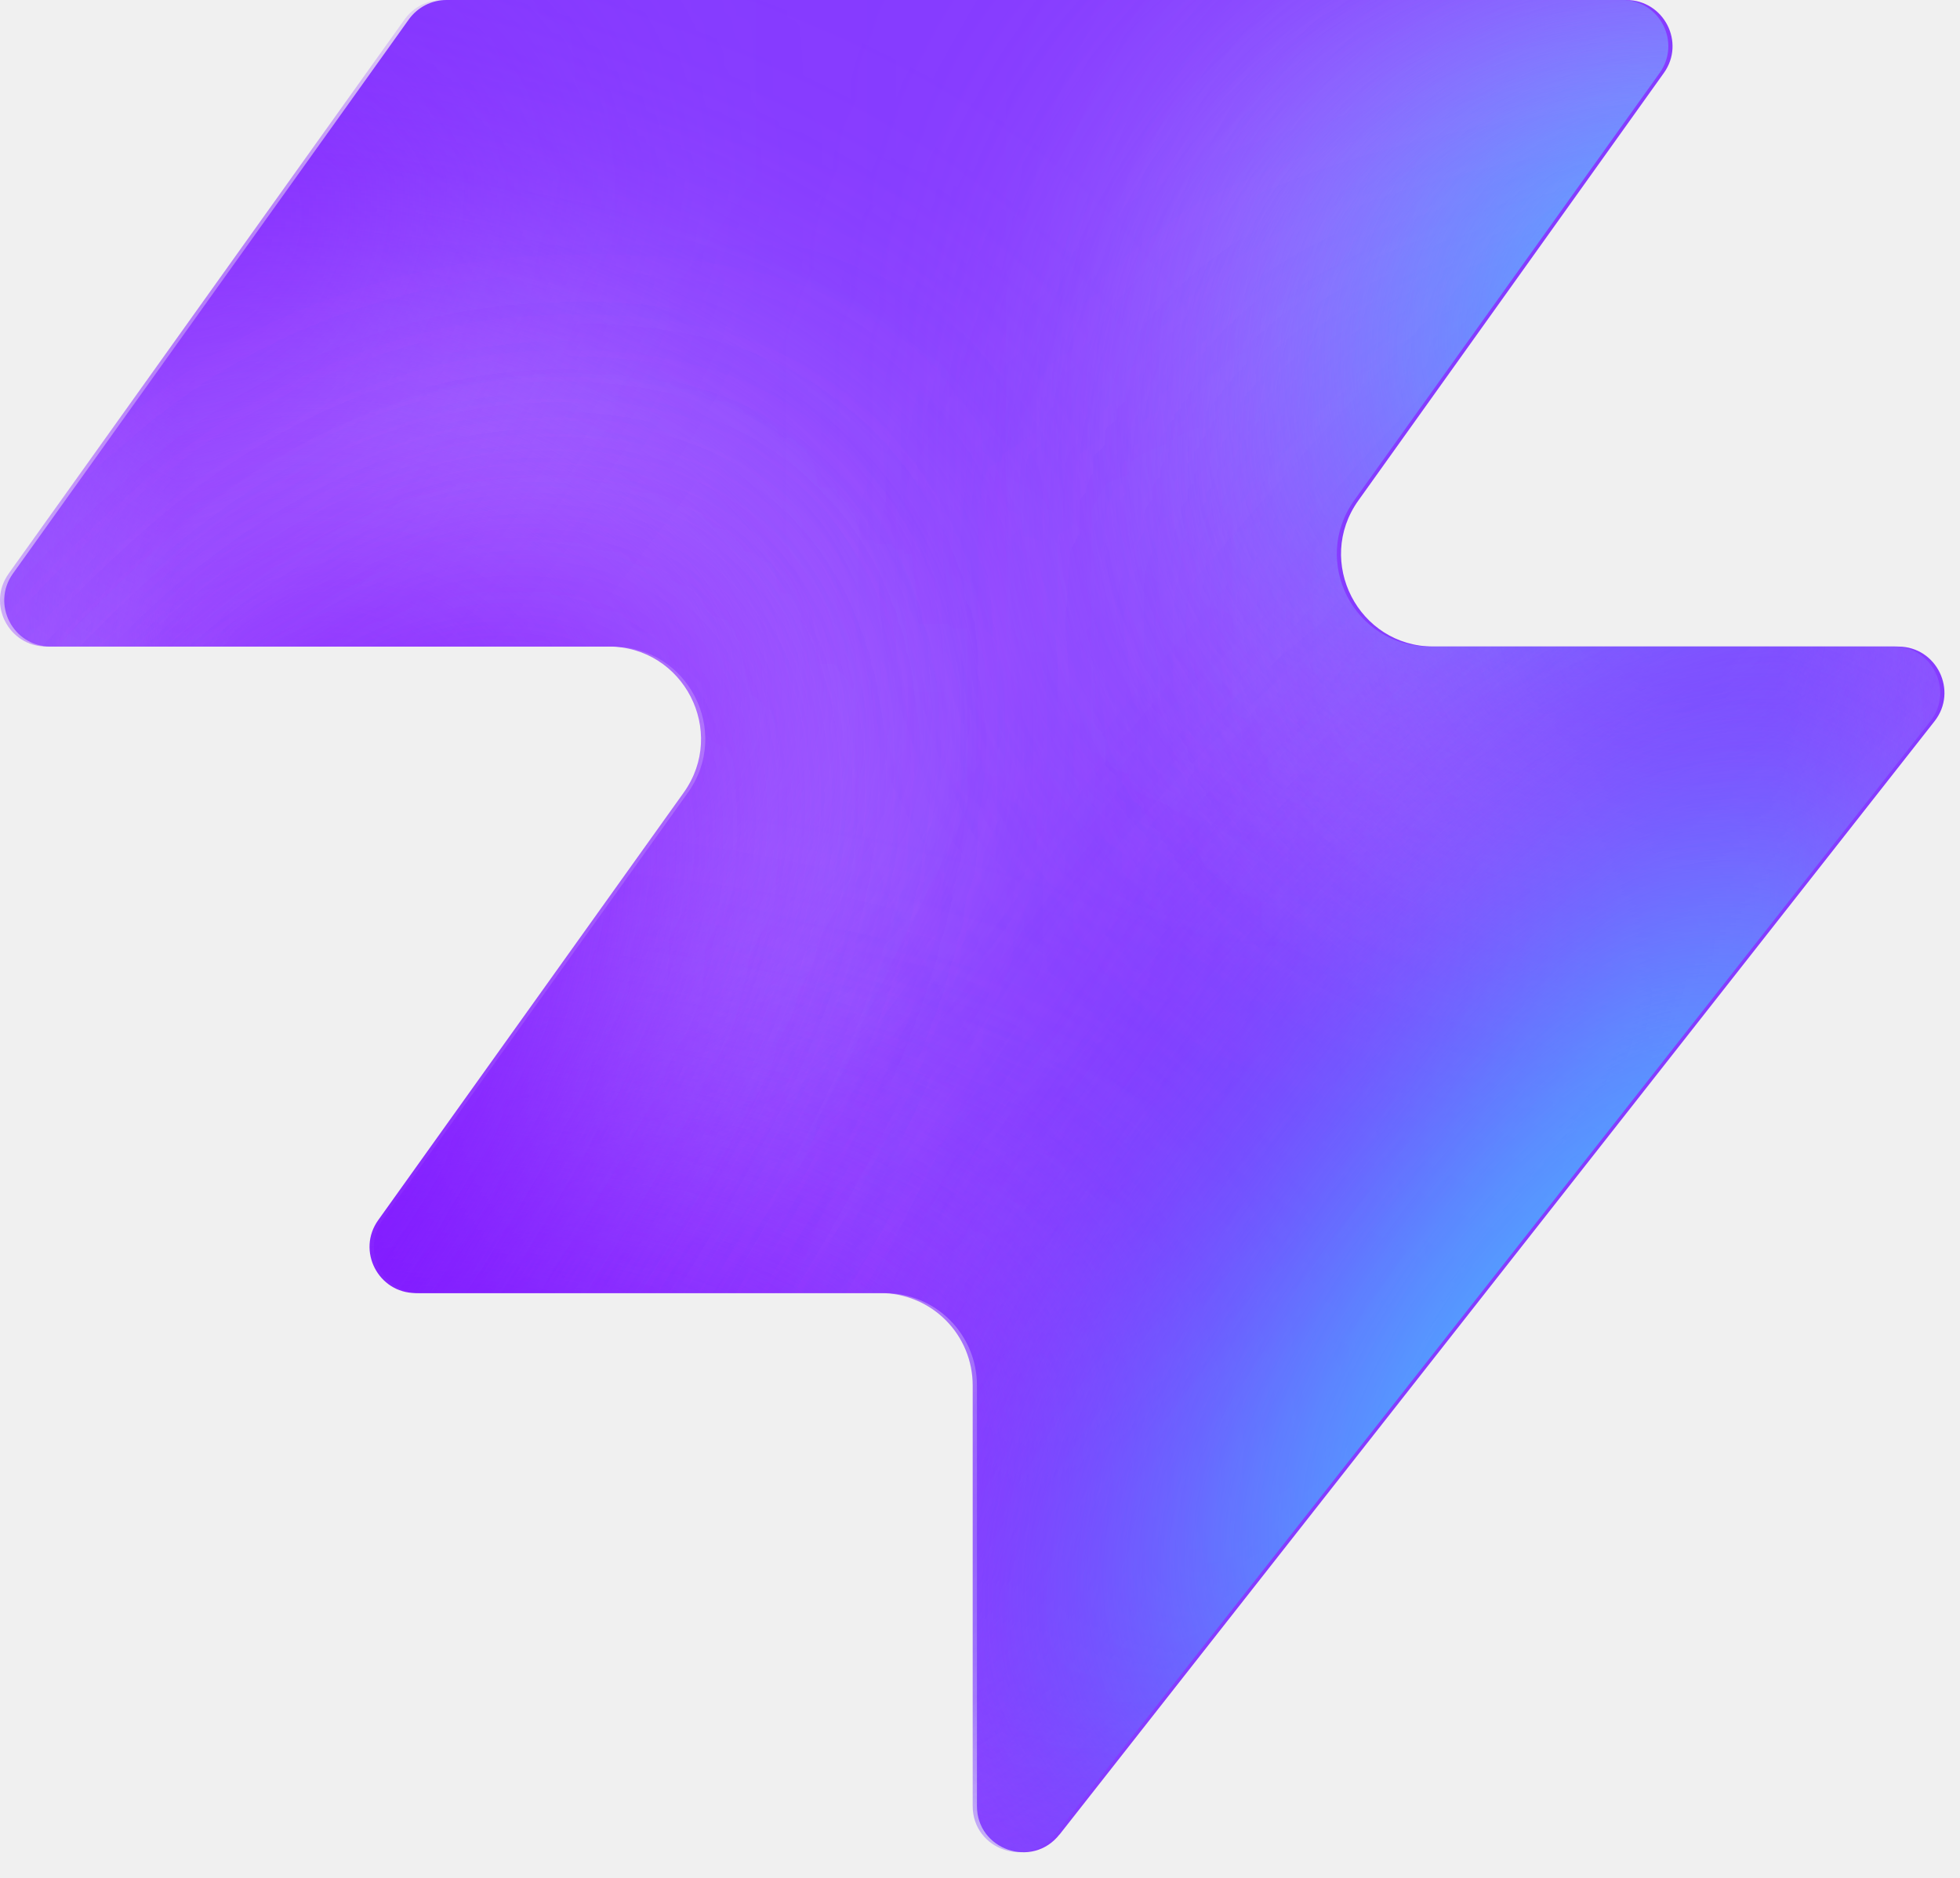
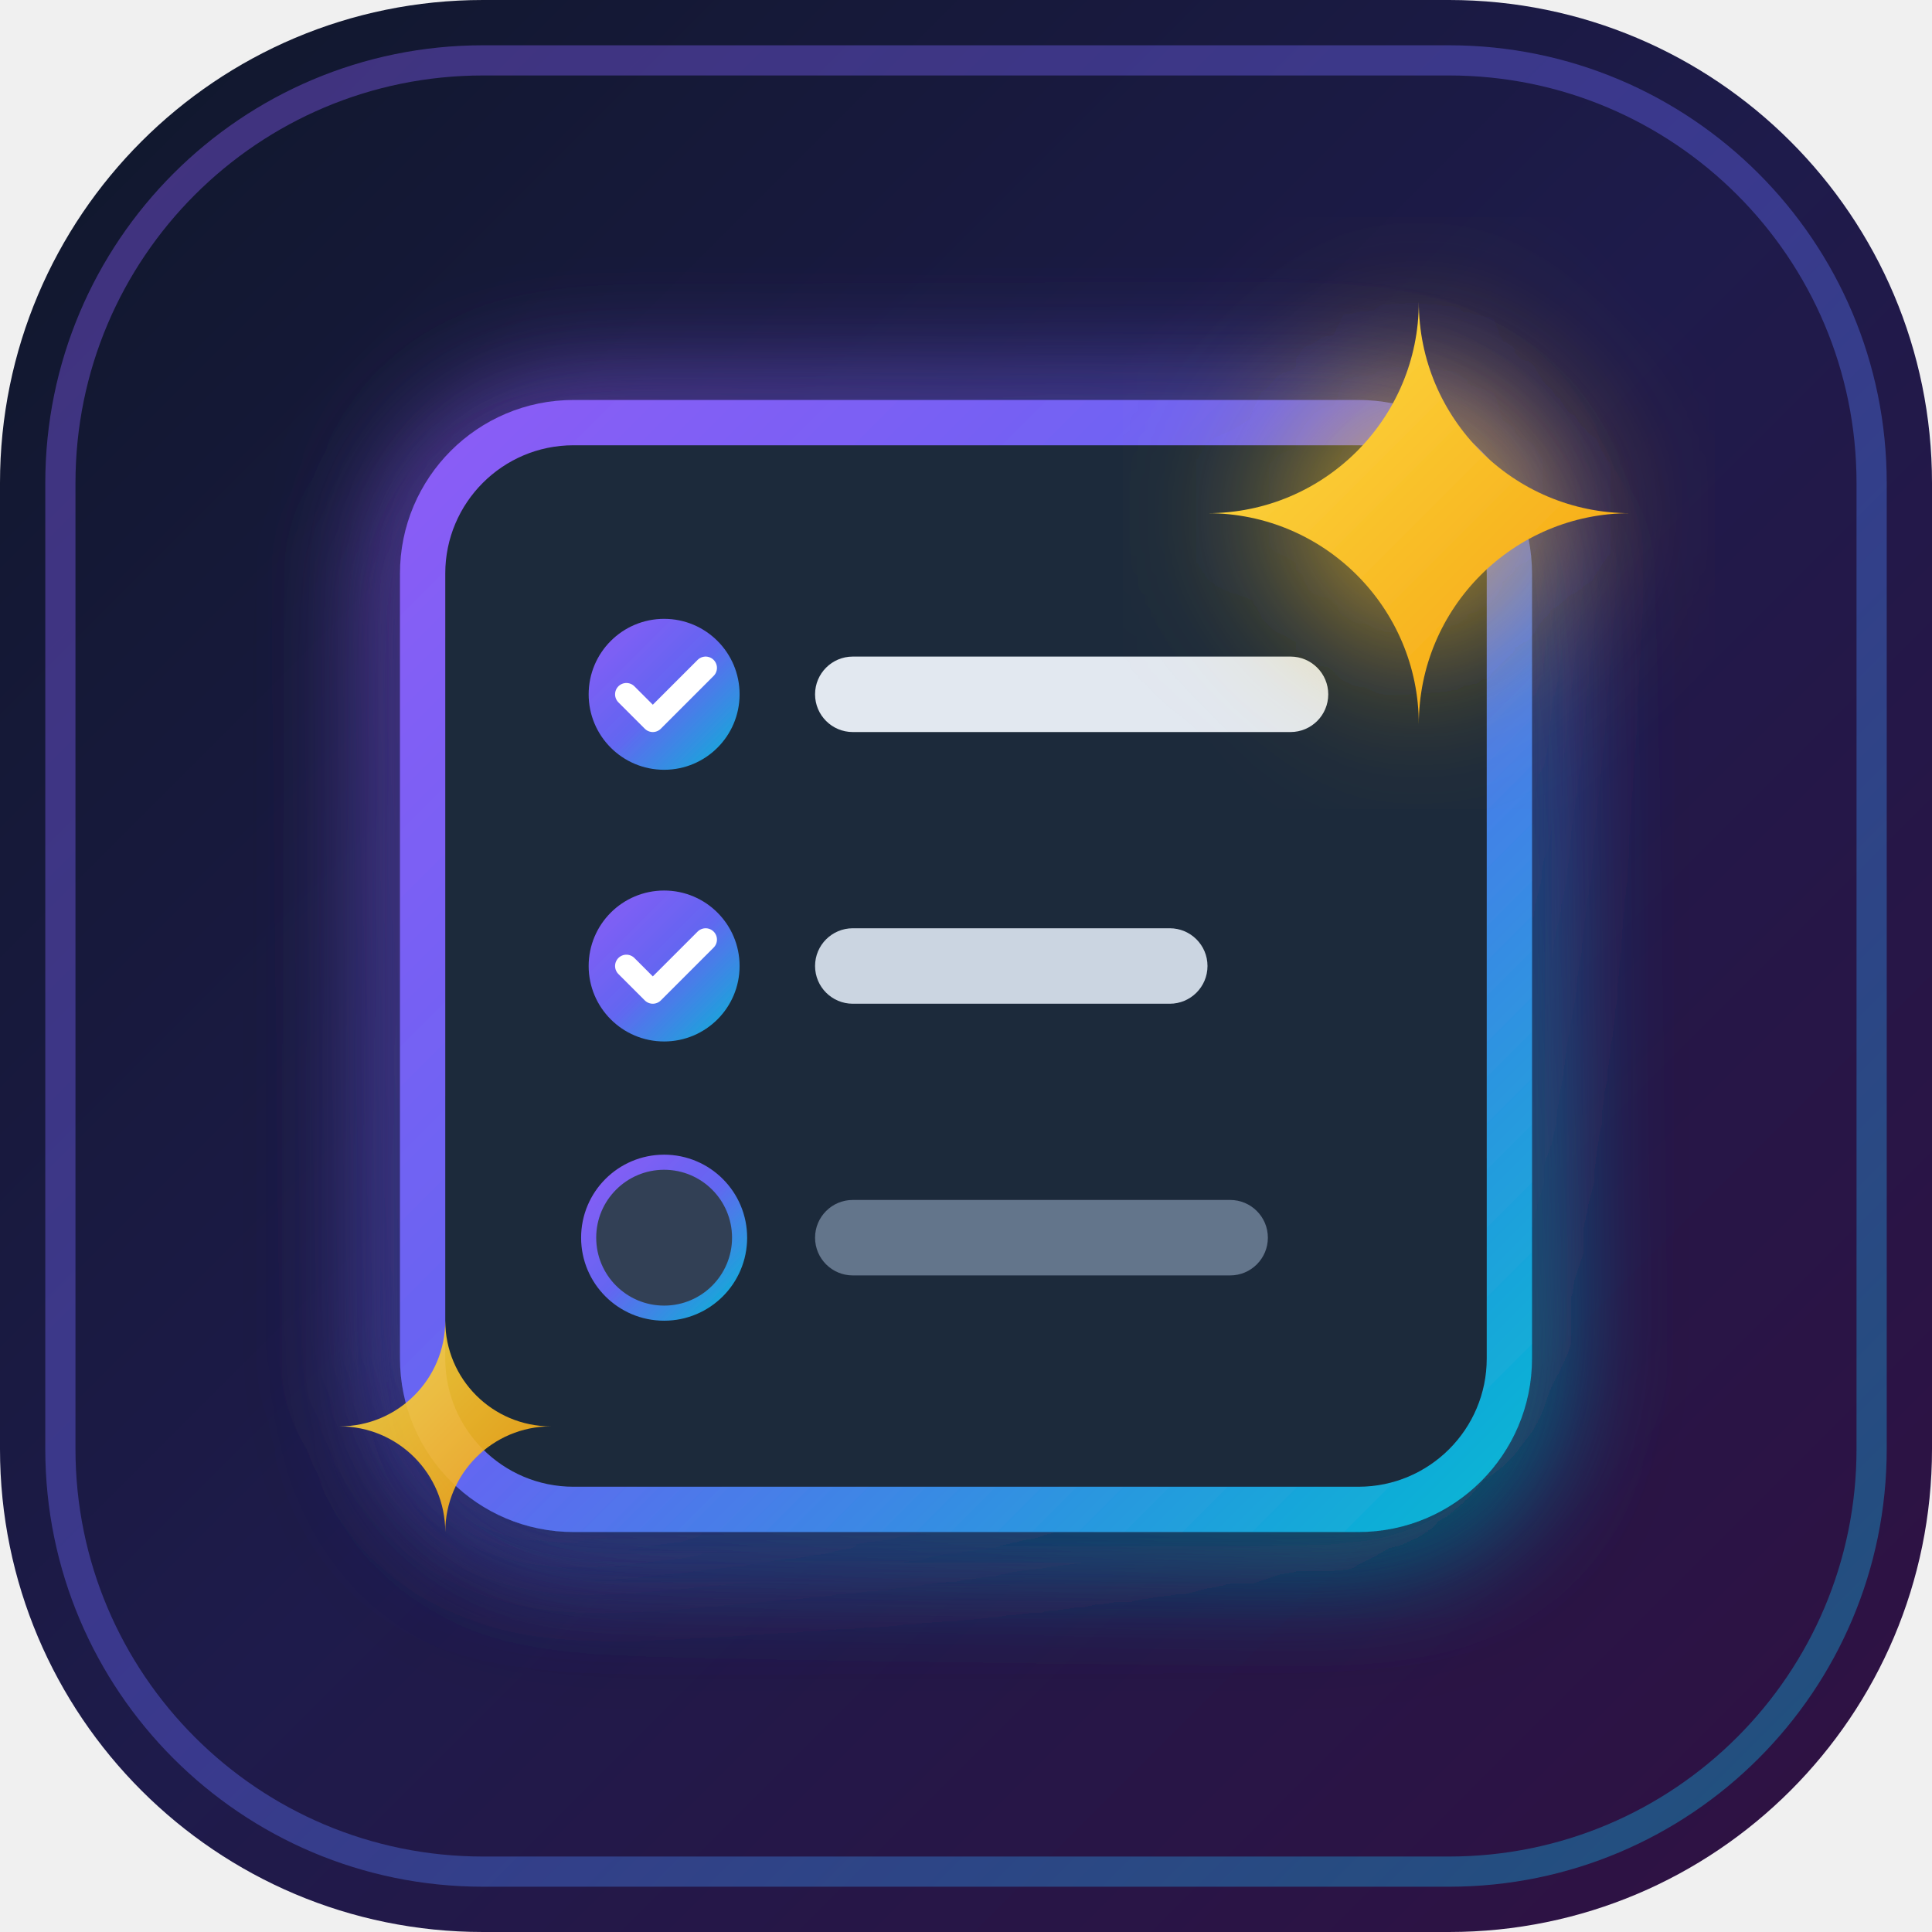
- <svg xmlns="http://www.w3.org/2000/svg" width="48" height="46" fill="none" viewBox="0 0 48 46">
-   <path fill="#863bff" d="M25.946 44.938c-.664.845-2.021.375-2.021-.698V33.937a2.26 2.26 0 0 0-2.262-2.262H10.287c-.92 0-1.456-1.04-.92-1.788l7.48-10.471c1.07-1.497 0-3.578-1.842-3.578H1.237c-.92 0-1.456-1.04-.92-1.788L10.013.474c.214-.297.556-.474.92-.474h28.894c.92 0 1.456 1.04.92 1.788l-7.48 10.471c-1.07 1.498 0 3.579 1.842 3.579h11.377c.943 0 1.473 1.088.89 1.83L25.947 44.94z" style="fill:#863bff;fill:color(display-p3 .525 .23 1);fill-opacity:1" />
-   <mask id="a" width="48" height="46" x="0" y="0" maskUnits="userSpaceOnUse" style="mask-type:alpha">
-     <path fill="#000" d="M25.842 44.938c-.664.844-2.021.375-2.021-.698V33.937a2.26 2.26 0 0 0-2.262-2.262H10.183c-.92 0-1.456-1.04-.92-1.788l7.48-10.471c1.07-1.498 0-3.579-1.842-3.579H1.133c-.92 0-1.456-1.04-.92-1.787L9.91.473c.214-.297.556-.474.92-.474h28.894c.92 0 1.456 1.04.92 1.788l-7.48 10.471c-1.07 1.498 0 3.578 1.842 3.578h11.377c.943 0 1.473 1.088.89 1.832L25.843 44.94z" style="fill:#000;fill-opacity:1" />
-   </mask>
-   <g mask="url(#a)">
-     <g filter="url(#b)">
-       <ellipse cx="5.508" cy="14.704" fill="#ede6ff" rx="5.508" ry="14.704" style="fill:#ede6ff;fill:color(display-p3 .927 .903 1);fill-opacity:1" transform="matrix(.00324 1 1 -.00324 -4.47 31.516)" />
-     </g>
-     <g filter="url(#c)">
-       <ellipse cx="10.399" cy="29.851" fill="#ede6ff" rx="10.399" ry="29.851" style="fill:#ede6ff;fill:color(display-p3 .927 .903 1);fill-opacity:1" transform="matrix(.00324 1 1 -.00324 -39.328 7.883)" />
-     </g>
-     <g filter="url(#d)">
-       <ellipse cx="5.508" cy="30.487" fill="#7e14ff" rx="5.508" ry="30.487" style="fill:#7e14ff;fill:color(display-p3 .492 .077 1);fill-opacity:1" transform="rotate(89.814 -25.913 -14.639)scale(1 -1)" />
-     </g>
-     <g filter="url(#e)">
-       <ellipse cx="5.508" cy="30.599" fill="#7e14ff" rx="5.508" ry="30.599" style="fill:#7e14ff;fill:color(display-p3 .492 .077 1);fill-opacity:1" transform="rotate(89.814 -32.644 -3.334)scale(1 -1)" />
-     </g>
-     <g filter="url(#f)">
-       <ellipse cx="5.508" cy="30.599" fill="#7e14ff" rx="5.508" ry="30.599" style="fill:#7e14ff;fill:color(display-p3 .492 .077 1);fill-opacity:1" transform="matrix(.00324 1 1 -.00324 -34.34 30.47)" />
-     </g>
-     <g filter="url(#g)">
-       <ellipse cx="14.072" cy="22.078" fill="#ede6ff" rx="14.072" ry="22.078" style="fill:#ede6ff;fill:color(display-p3 .927 .903 1);fill-opacity:1" transform="rotate(93.35 24.506 48.493)scale(-1 1)" />
-     </g>
-     <g filter="url(#h)">
-       <ellipse cx="3.47" cy="21.501" fill="#7e14ff" rx="3.47" ry="21.501" style="fill:#7e14ff;fill:color(display-p3 .492 .077 1);fill-opacity:1" transform="rotate(89.009 28.708 47.59)scale(-1 1)" />
-     </g>
-     <g filter="url(#i)">
-       <ellipse cx="3.47" cy="21.501" fill="#7e14ff" rx="3.47" ry="21.501" style="fill:#7e14ff;fill:color(display-p3 .492 .077 1);fill-opacity:1" transform="rotate(89.009 28.708 47.59)scale(-1 1)" />
-     </g>
-     <g filter="url(#j)">
-       <ellipse cx=".387" cy="8.972" fill="#7e14ff" rx="4.407" ry="29.108" style="fill:#7e14ff;fill:color(display-p3 .492 .077 1);fill-opacity:1" transform="rotate(39.51 .387 8.972)" />
-     </g>
-     <g filter="url(#k)">
-       <ellipse cx="47.523" cy="-6.092" fill="#7e14ff" rx="4.407" ry="29.108" style="fill:#7e14ff;fill:color(display-p3 .492 .077 1);fill-opacity:1" transform="rotate(37.892 47.523 -6.092)" />
-     </g>
-     <g filter="url(#l)">
-       <ellipse cx="41.412" cy="6.333" fill="#47bfff" rx="5.971" ry="9.665" style="fill:#47bfff;fill:color(display-p3 .28 .748 1);fill-opacity:1" transform="rotate(37.892 41.412 6.333)" />
-     </g>
-     <g filter="url(#m)">
-       <ellipse cx="-1.879" cy="38.332" fill="#7e14ff" rx="4.407" ry="29.108" style="fill:#7e14ff;fill:color(display-p3 .492 .077 1);fill-opacity:1" transform="rotate(37.892 -1.88 38.332)" />
-     </g>
-     <g filter="url(#n)">
-       <ellipse cx="-1.879" cy="38.332" fill="#7e14ff" rx="4.407" ry="29.108" style="fill:#7e14ff;fill:color(display-p3 .492 .077 1);fill-opacity:1" transform="rotate(37.892 -1.88 38.332)" />
-     </g>
-     <g filter="url(#o)">
-       <ellipse cx="35.651" cy="29.907" fill="#7e14ff" rx="4.407" ry="29.108" style="fill:#7e14ff;fill:color(display-p3 .492 .077 1);fill-opacity:1" transform="rotate(37.892 35.651 29.907)" />
-     </g>
-     <g filter="url(#p)">
-       <ellipse cx="38.418" cy="32.4" fill="#47bfff" rx="5.971" ry="15.297" style="fill:#47bfff;fill:color(display-p3 .28 .748 1);fill-opacity:1" transform="rotate(37.892 38.418 32.4)" />
-     </g>
-   </g>
+ <svg xmlns="http://www.w3.org/2000/svg" viewBox="0 0 512 512" width="100%" height="100%">
  <defs>
-     <filter id="b" width="60.045" height="41.654" x="-19.77" y="16.149" color-interpolation-filters="sRGB" filterUnits="userSpaceOnUse">
-       <feFlood flood-opacity="0" result="BackgroundImageFix" />
-       <feBlend in="SourceGraphic" in2="BackgroundImageFix" result="shape" />
-       <feGaussianBlur result="effect1_foregroundBlur_2002_17158" stdDeviation="7.659" />
+     <linearGradient id="bg-grad" x1="0%" y1="0%" x2="100%" y2="100%">
+       <stop offset="0%" stop-color="#0F172A" />
+       <stop offset="50%" stop-color="#1E1B4B" />
+       <stop offset="100%" stop-color="#311042" />
+     </linearGradient>
+     <linearGradient id="accent-grad" x1="0%" y1="0%" x2="100%" y2="100%">
+       <stop offset="0%" stop-color="#8B5CF6" />
+       <stop offset="50%" stop-color="#6366F1" />
+       <stop offset="100%" stop-color="#06B6D4" />
+     </linearGradient>
+     <linearGradient id="sparkle-grad" x1="0%" y1="0%" x2="100%" y2="100%">
+       <stop offset="0%" stop-color="#FDE047" />
+       <stop offset="100%" stop-color="#F59E0B" />
+     </linearGradient>
+     <filter id="glow" x="-20%" y="-20%" width="140%" height="140%">
+       <feGaussianBlur stdDeviation="16" result="blur" />
+       <feComposite in="SourceGraphic" in2="blur" operator="over" />
    </filter>
-     <filter id="c" width="90.34" height="51.437" x="-54.613" y="-7.533" color-interpolation-filters="sRGB" filterUnits="userSpaceOnUse">
-       <feFlood flood-opacity="0" result="BackgroundImageFix" />
-       <feBlend in="SourceGraphic" in2="BackgroundImageFix" result="shape" />
-       <feGaussianBlur result="effect1_foregroundBlur_2002_17158" stdDeviation="7.659" />
-     </filter>
-     <filter id="d" width="79.355" height="29.4" x="-49.64" y="2.03" color-interpolation-filters="sRGB" filterUnits="userSpaceOnUse">
-       <feFlood flood-opacity="0" result="BackgroundImageFix" />
-       <feBlend in="SourceGraphic" in2="BackgroundImageFix" result="shape" />
-       <feGaussianBlur result="effect1_foregroundBlur_2002_17158" stdDeviation="4.596" />
-     </filter>
-     <filter id="e" width="79.579" height="29.4" x="-45.045" y="20.029" color-interpolation-filters="sRGB" filterUnits="userSpaceOnUse">
-       <feFlood flood-opacity="0" result="BackgroundImageFix" />
-       <feBlend in="SourceGraphic" in2="BackgroundImageFix" result="shape" />
-       <feGaussianBlur result="effect1_foregroundBlur_2002_17158" stdDeviation="4.596" />
-     </filter>
-     <filter id="f" width="79.579" height="29.4" x="-43.513" y="21.178" color-interpolation-filters="sRGB" filterUnits="userSpaceOnUse">
-       <feFlood flood-opacity="0" result="BackgroundImageFix" />
-       <feBlend in="SourceGraphic" in2="BackgroundImageFix" result="shape" />
-       <feGaussianBlur result="effect1_foregroundBlur_2002_17158" stdDeviation="4.596" />
-     </filter>
-     <filter id="g" width="74.749" height="58.852" x="15.756" y="-17.901" color-interpolation-filters="sRGB" filterUnits="userSpaceOnUse">
-       <feFlood flood-opacity="0" result="BackgroundImageFix" />
-       <feBlend in="SourceGraphic" in2="BackgroundImageFix" result="shape" />
-       <feGaussianBlur result="effect1_foregroundBlur_2002_17158" stdDeviation="7.659" />
-     </filter>
-     <filter id="h" width="61.377" height="25.362" x="23.548" y="2.284" color-interpolation-filters="sRGB" filterUnits="userSpaceOnUse">
-       <feFlood flood-opacity="0" result="BackgroundImageFix" />
-       <feBlend in="SourceGraphic" in2="BackgroundImageFix" result="shape" />
-       <feGaussianBlur result="effect1_foregroundBlur_2002_17158" stdDeviation="4.596" />
-     </filter>
-     <filter id="i" width="61.377" height="25.362" x="23.548" y="2.284" color-interpolation-filters="sRGB" filterUnits="userSpaceOnUse">
-       <feFlood flood-opacity="0" result="BackgroundImageFix" />
-       <feBlend in="SourceGraphic" in2="BackgroundImageFix" result="shape" />
-       <feGaussianBlur result="effect1_foregroundBlur_2002_17158" stdDeviation="4.596" />
-     </filter>
-     <filter id="j" width="56.045" height="63.649" x="-27.636" y="-22.853" color-interpolation-filters="sRGB" filterUnits="userSpaceOnUse">
-       <feFlood flood-opacity="0" result="BackgroundImageFix" />
-       <feBlend in="SourceGraphic" in2="BackgroundImageFix" result="shape" />
-       <feGaussianBlur result="effect1_foregroundBlur_2002_17158" stdDeviation="4.596" />
-     </filter>
-     <filter id="k" width="54.814" height="64.646" x="20.116" y="-38.415" color-interpolation-filters="sRGB" filterUnits="userSpaceOnUse">
-       <feFlood flood-opacity="0" result="BackgroundImageFix" />
-       <feBlend in="SourceGraphic" in2="BackgroundImageFix" result="shape" />
-       <feGaussianBlur result="effect1_foregroundBlur_2002_17158" stdDeviation="4.596" />
-     </filter>
-     <filter id="l" width="33.541" height="35.313" x="24.641" y="-11.323" color-interpolation-filters="sRGB" filterUnits="userSpaceOnUse">
-       <feFlood flood-opacity="0" result="BackgroundImageFix" />
-       <feBlend in="SourceGraphic" in2="BackgroundImageFix" result="shape" />
-       <feGaussianBlur result="effect1_foregroundBlur_2002_17158" stdDeviation="4.596" />
-     </filter>
-     <filter id="m" width="54.814" height="64.646" x="-29.286" y="6.009" color-interpolation-filters="sRGB" filterUnits="userSpaceOnUse">
-       <feFlood flood-opacity="0" result="BackgroundImageFix" />
-       <feBlend in="SourceGraphic" in2="BackgroundImageFix" result="shape" />
-       <feGaussianBlur result="effect1_foregroundBlur_2002_17158" stdDeviation="4.596" />
-     </filter>
-     <filter id="n" width="54.814" height="64.646" x="-29.286" y="6.009" color-interpolation-filters="sRGB" filterUnits="userSpaceOnUse">
-       <feFlood flood-opacity="0" result="BackgroundImageFix" />
-       <feBlend in="SourceGraphic" in2="BackgroundImageFix" result="shape" />
-       <feGaussianBlur result="effect1_foregroundBlur_2002_17158" stdDeviation="4.596" />
-     </filter>
-     <filter id="o" width="54.814" height="64.646" x="8.244" y="-2.416" color-interpolation-filters="sRGB" filterUnits="userSpaceOnUse">
-       <feFlood flood-opacity="0" result="BackgroundImageFix" />
-       <feBlend in="SourceGraphic" in2="BackgroundImageFix" result="shape" />
-       <feGaussianBlur result="effect1_foregroundBlur_2002_17158" stdDeviation="4.596" />
-     </filter>
-     <filter id="p" width="39.409" height="43.623" x="18.713" y="10.588" color-interpolation-filters="sRGB" filterUnits="userSpaceOnUse">
-       <feFlood flood-opacity="0" result="BackgroundImageFix" />
-       <feBlend in="SourceGraphic" in2="BackgroundImageFix" result="shape" />
-       <feGaussianBlur result="effect1_foregroundBlur_2002_17158" stdDeviation="4.596" />
+     <filter id="card-shadow" x="-10%" y="-10%" width="120%" height="120%">
+       <feDropShadow dx="0" dy="8" stdDeviation="12" flood-color="#000000" flood-opacity="0.5" />
    </filter>
  </defs>
+   <rect width="512" height="512" rx="128" fill="url(#bg-grad)" />
+   <rect x="16" y="16" width="480" height="480" rx="112" fill="none" stroke="url(#accent-grad)" stroke-width="8" stroke-opacity="0.4" />
+   <g filter="url(#glow)">
+     <rect x="112" y="112" width="288" height="288" rx="40" fill="#1E293B" stroke="url(#accent-grad)" stroke-width="12" filter="url(#card-shadow)" />
+     <circle cx="176" cy="184" r="20" fill="url(#accent-grad)" />
+     <path d="M166 184 L173 191 L187 177" stroke="#FFFFFF" stroke-width="6" stroke-linecap="round" stroke-linejoin="round" fill="none" />
+     <rect x="216" y="174" width="136" height="20" rx="10" fill="#E2E8F0" />
+     <circle cx="176" cy="256" r="20" fill="url(#accent-grad)" />
+     <path d="M166 256 L173 263 L187 249" stroke="#FFFFFF" stroke-width="6" stroke-linecap="round" stroke-linejoin="round" fill="none" />
+     <rect x="216" y="246" width="104" height="20" rx="10" fill="#CBD5E1" />
+     <circle cx="176" cy="328" r="20" fill="#334155" stroke="url(#accent-grad)" stroke-width="4" />
+     <rect x="216" y="318" width="120" height="20" rx="10" fill="#64748B" />
+   </g>
+   <g transform="translate(320, 80) scale(1.4)" filter="url(#glow)">
+     <path d="M 40 0 C 40 22.09 57.91 40 80 40 C 57.91 40 40 57.91 40 80 C 40 57.91 22.09 40 0 40 C 22.09 40 40 22.09 40 0 Z" fill="url(#sparkle-grad)" />
+   </g>
+   <g transform="translate(90, 350) scale(0.7)" opacity="0.9">
+     <path d="M 40 0 C 40 22.09 57.91 40 80 40 C 57.91 40 40 57.91 40 80 C 40 57.91 22.09 40 0 40 C 22.09 40 40 22.09 40 0 Z" fill="url(#sparkle-grad)" />
+   </g>
</svg>
